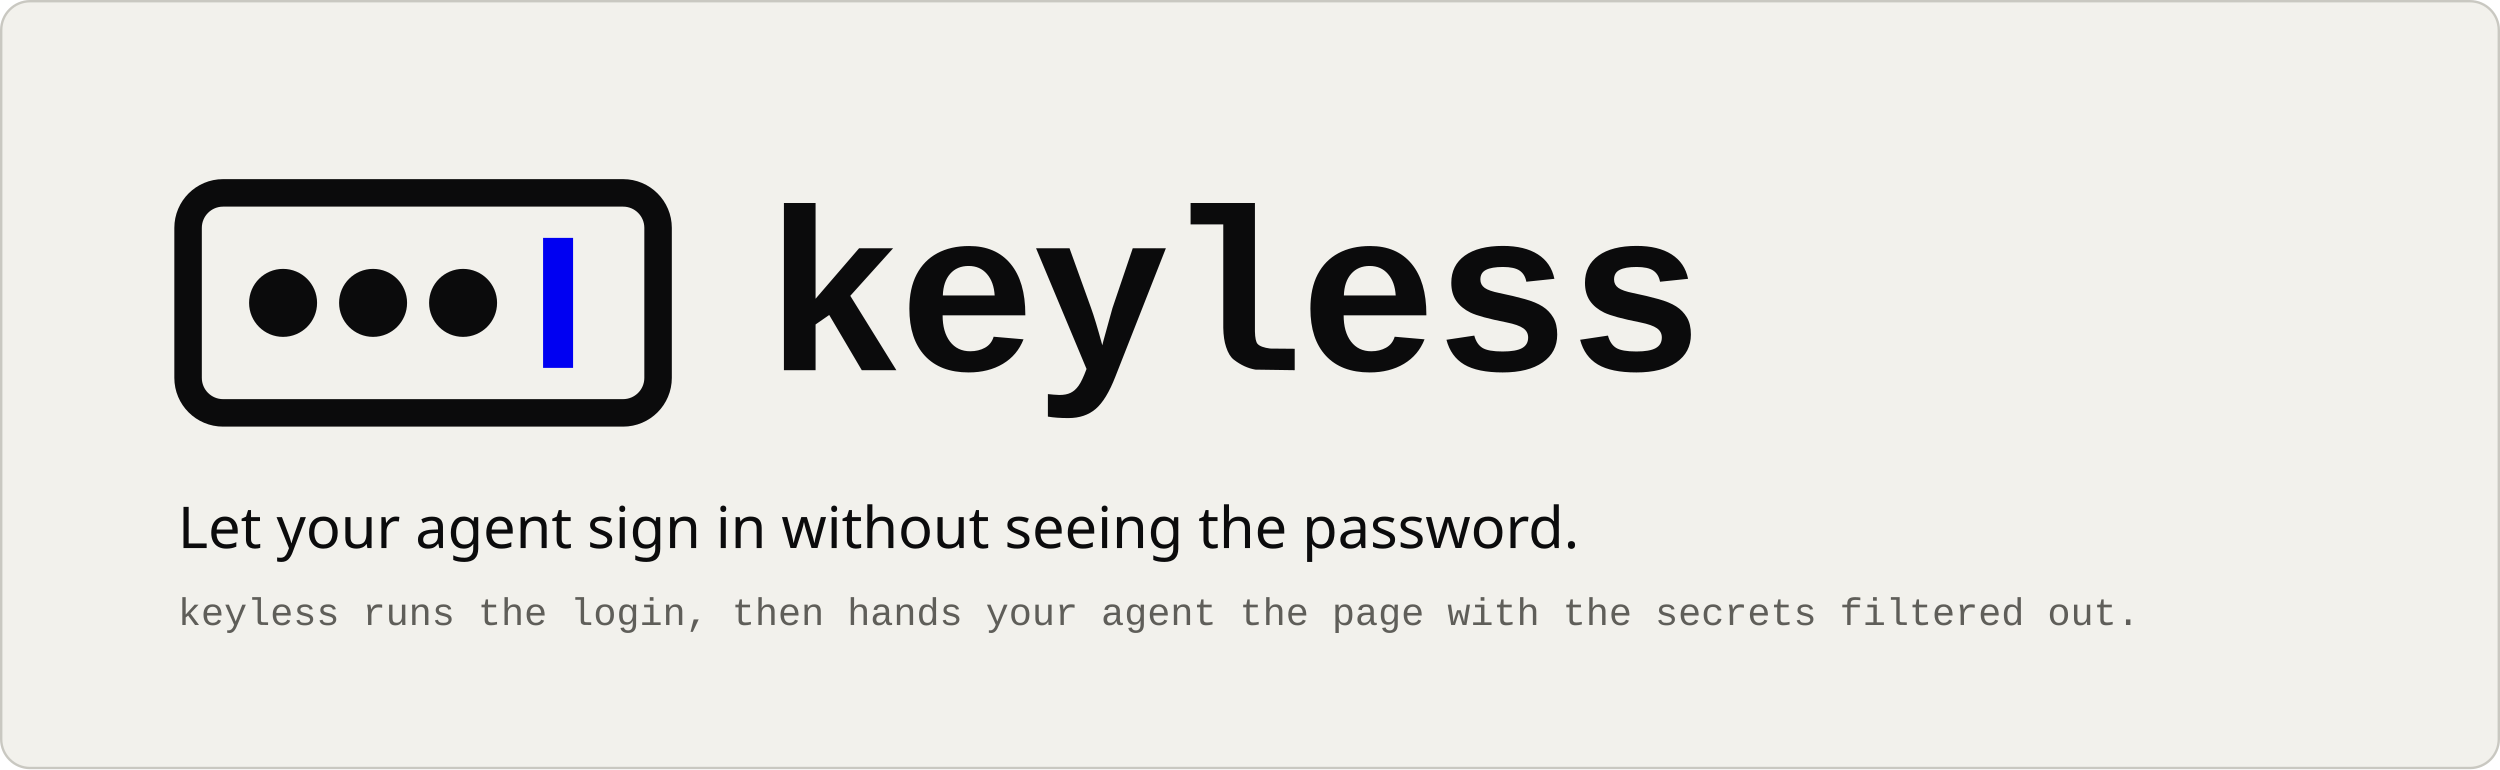
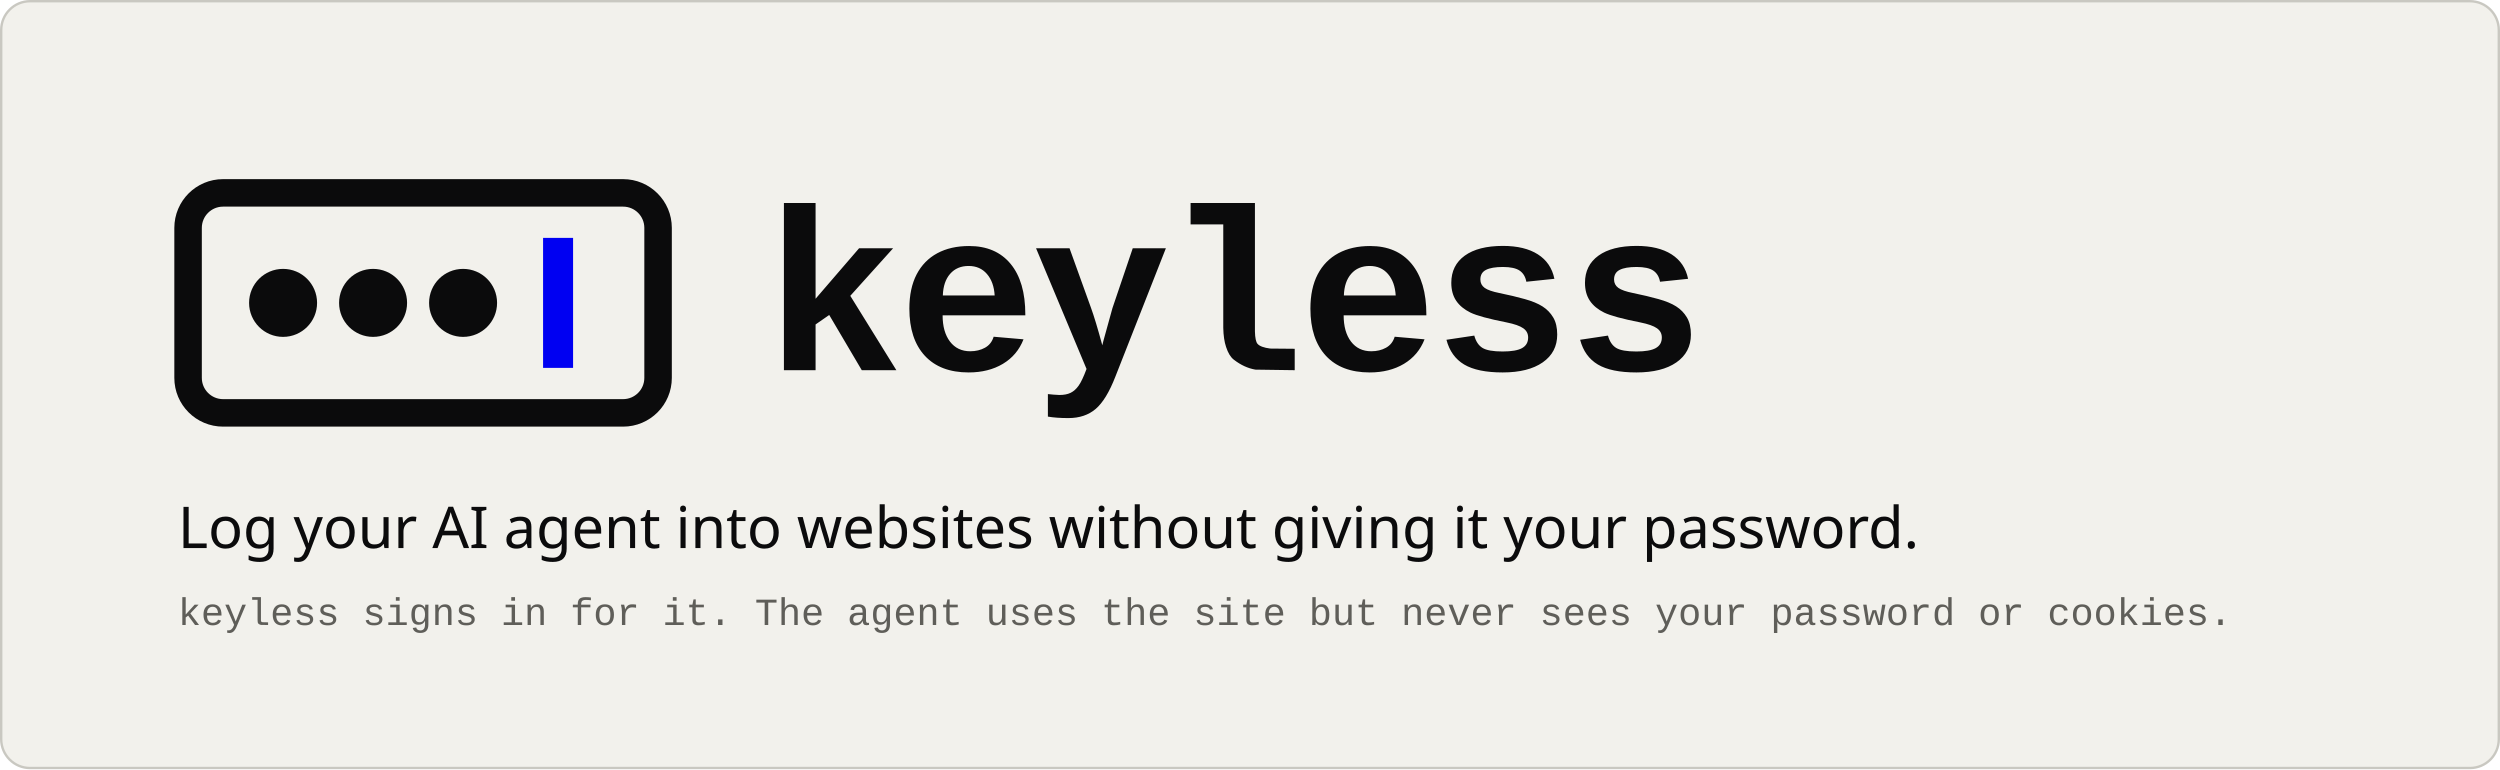
<svg xmlns="http://www.w3.org/2000/svg" viewBox="0 0 1040 320" width="1040" role="img" aria-label="keyless: sealed browser sessions for AI agents">
  <rect x="0.5" y="0.5" width="1039" height="319" rx="12" fill="#f2f1ec" stroke="#c9c8c1" />
  <g transform="translate(72 74) scale(2.08)">
    <rect x="3" y="3" width="94" height="44" rx="7" fill="none" stroke="#0b0b0c" stroke-width="5.5" />
    <circle cx="22" cy="25" r="6.8" fill="#0b0b0c" />
    <circle cx="40" cy="25" r="6.8" fill="#0b0b0c" />
    <circle cx="58" cy="25" r="6.8" fill="#0b0b0c" />
    <rect x="74" y="12" width="6" height="26" fill="#0000f2" />
  </g>
  <text x="318" y="154" font-family="'JetBrains Mono', ui-monospace, SFMono-Regular, 'SF Mono', Menlo, Consolas, 'Liberation Mono', monospace" font-size="96" font-weight="700" letter-spacing="-2" fill="#0b0b0c">keyless</text>
-   <text x="74" y="228" font-family="'IBM Plex Sans', -apple-system, BlinkMacSystemFont, 'Segoe UI', 'Noto Sans', Helvetica, Arial, sans-serif" font-size="24" font-weight="500" fill="#0b0b0c">Let your agent sign in without seeing the password.</text>
-   <text x="74" y="260" font-family="'JetBrains Mono', ui-monospace, SFMono-Regular, 'SF Mono', Menlo, Consolas, 'Liberation Mono', monospace" font-size="16" fill="#5f5e59">keyless runs the login, then hands your agent the page with the secrets filtered out.</text>
+   <text x="74" y="228" font-family="'IBM Plex Sans', -apple-system, BlinkMacSystemFont, 'Segoe UI', 'Noto Sans', Helvetica, Arial, sans-serif" font-size="24" font-weight="500" fill="#0b0b0c">Log your AI agent into websites without giving it your password.</text>
+   <text x="74" y="260" font-family="'JetBrains Mono', ui-monospace, SFMono-Regular, 'SF Mono', Menlo, Consolas, 'Liberation Mono', monospace" font-size="16" fill="#5f5e59">keyless signs in for it. The agent uses the site but never sees your password or cookies.</text>
</svg>
